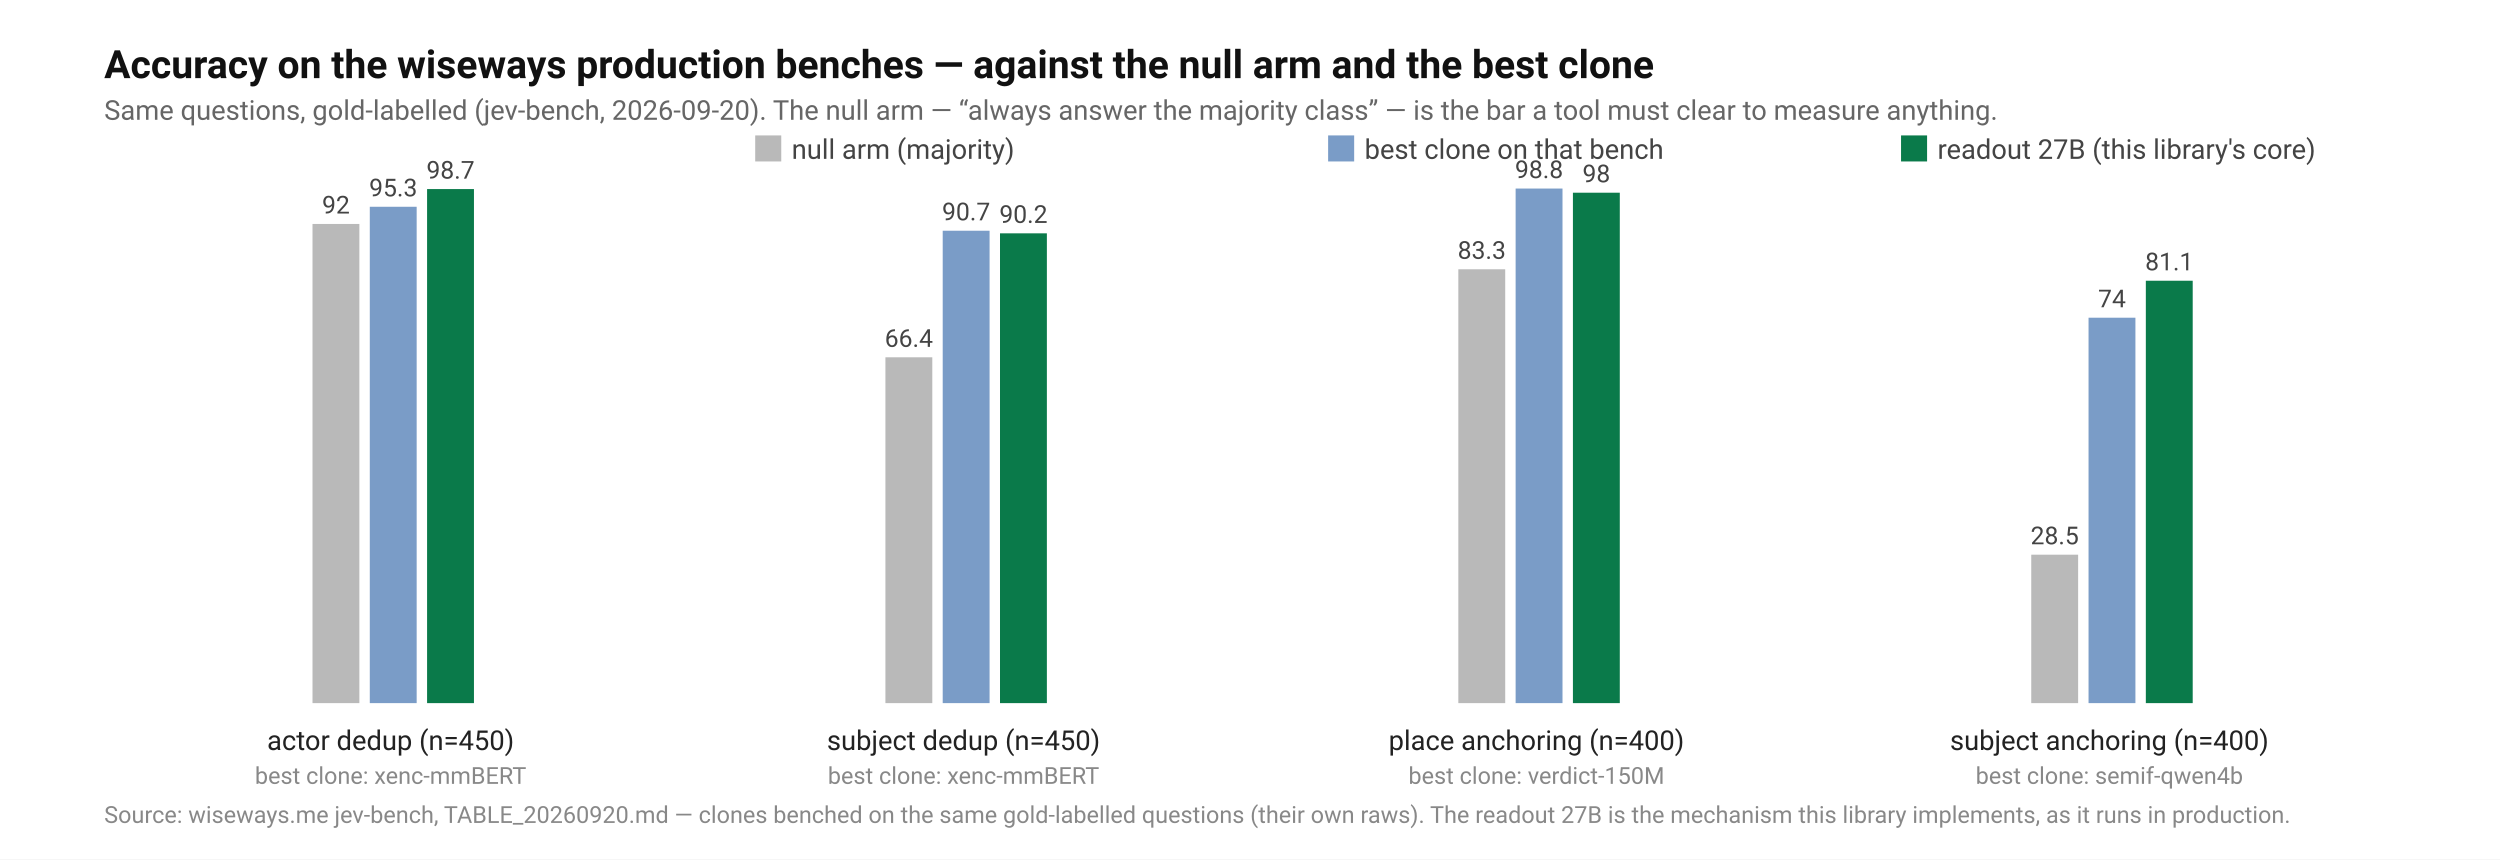
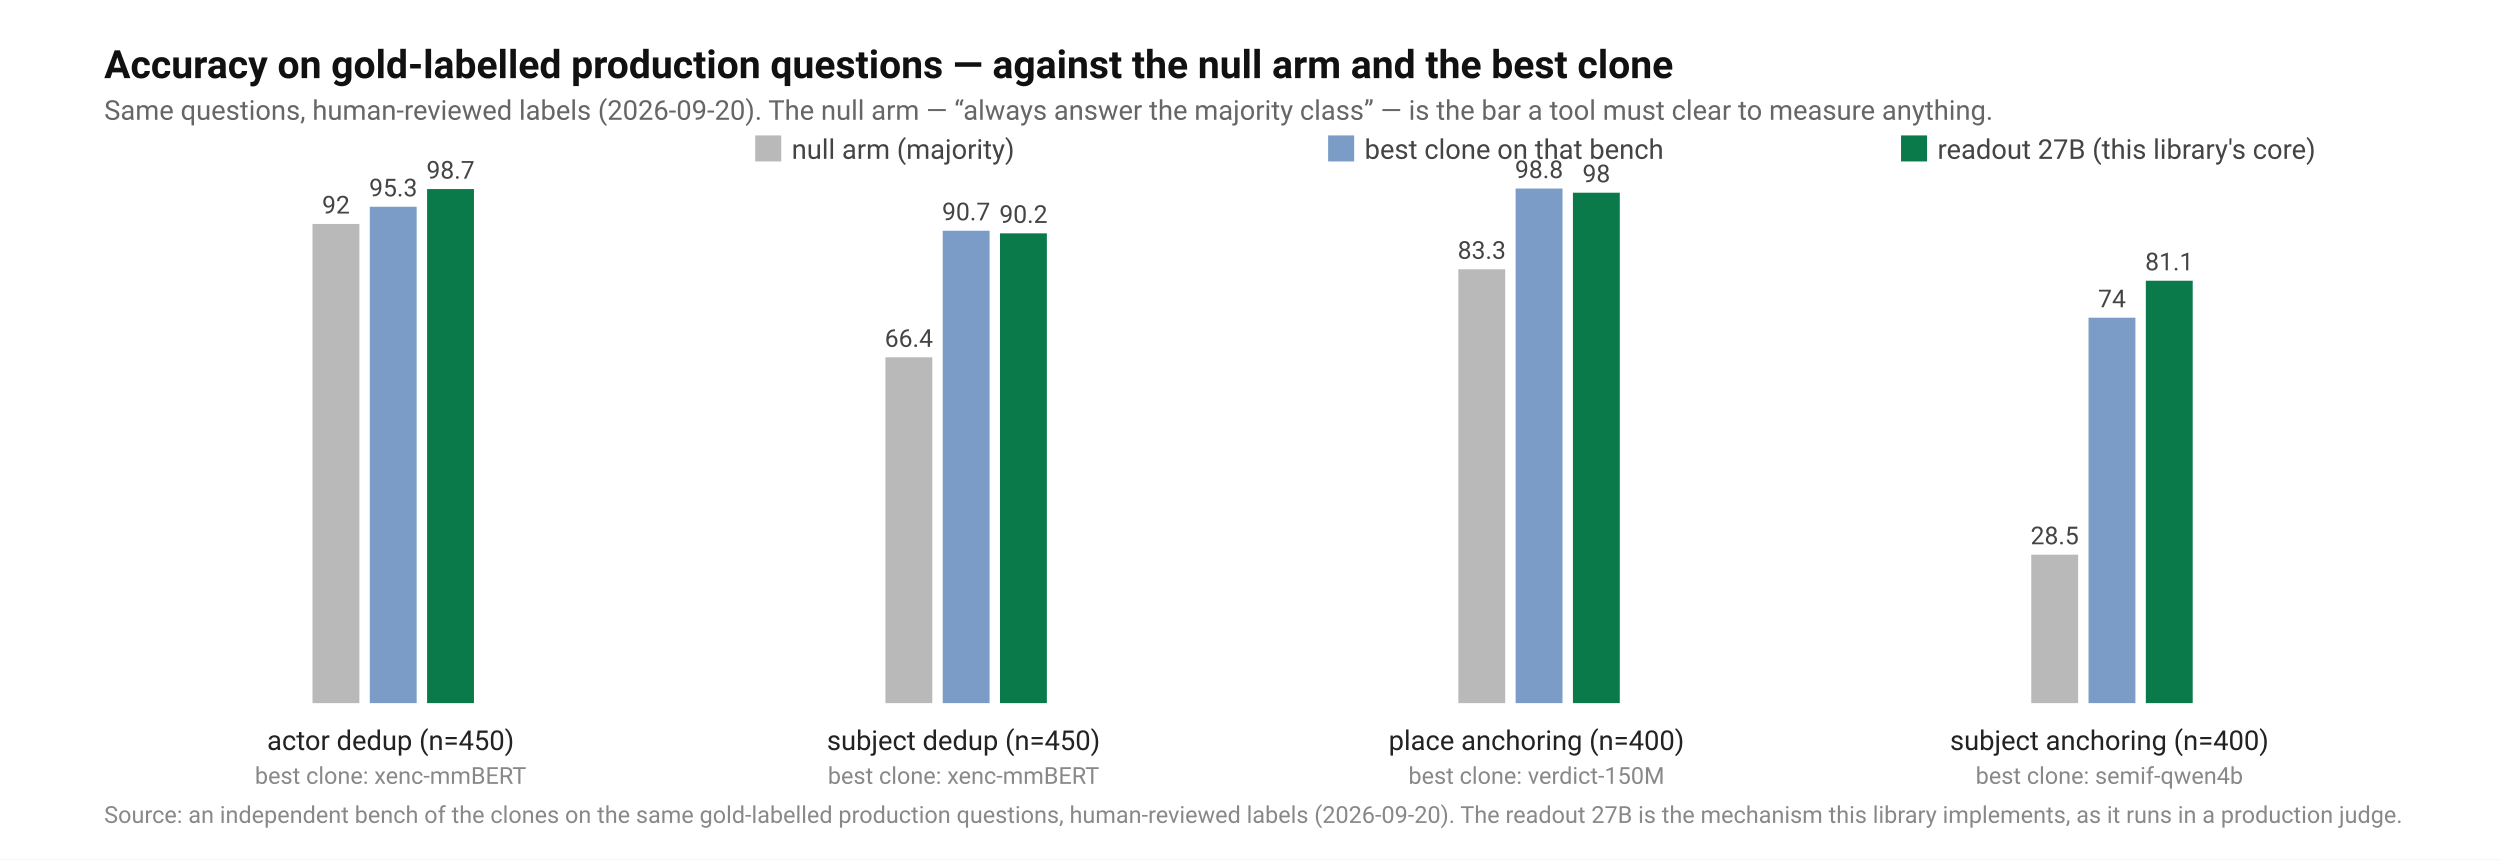
<svg xmlns="http://www.w3.org/2000/svg" width="960" height="330" viewBox="0 0 960 330" font-family="ui-sans-serif,system-ui,-apple-system,Segoe UI,Roboto,sans-serif">
  <rect width="960" height="330" fill="#fff" />
-   <text x="40" y="30" font-size="15" font-weight="700" fill="#111">Accuracy on the wiseways production benches — against the null arm and the best clone</text>
-   <text x="40" y="46" font-size="10.5" fill="#666">Same questions, gold-labelled (jev-bench, 2026-09-20). The null arm — “always answer the majority class” — is the bar a tool must clear to measure anything.</text>
+   <text x="40" y="30" font-size="15" font-weight="700" fill="#111">Accuracy on gold-labelled production questions — against the null arm and the best clone</text>
+   <text x="40" y="46" font-size="10.5" fill="#666">Same questions, human-reviewed labels (2026-09-20). The null arm — “always answer the majority class” — is the bar a tool must clear to measure anything.</text>
  <rect x="290" y="52" width="10" height="10" fill="#b9b9b9" />
  <text x="304" y="61" font-size="10.5" fill="#444">null arm (majority)</text>
  <rect x="510" y="52" width="10" height="10" fill="#7a9cc7" />
  <text x="524" y="61" font-size="10.5" fill="#444">best clone on that bench</text>
  <rect x="730" y="52" width="10" height="10" fill="#0a7a4a" />
  <text x="744" y="61" font-size="10.5" fill="#444">readout 27B (this library's core)</text>
  <rect x="120.0" y="86.0" width="18" height="184.0" fill="#b9b9b9" />
  <text x="129.0" y="82.0" font-size="9.5" text-anchor="middle" fill="#444">92</text>
  <rect x="142.0" y="79.4" width="18" height="190.6" fill="#7a9cc7" />
  <text x="151.0" y="75.4" font-size="9.5" text-anchor="middle" fill="#444">95.3</text>
  <rect x="164.0" y="72.6" width="18" height="197.4" fill="#0a7a4a" />
  <text x="173.0" y="68.6" font-size="9.5" text-anchor="middle" fill="#444">98.7</text>
  <text x="150" y="288" font-size="10.5" text-anchor="middle" fill="#222">actor dedup (n=450)</text>
  <text x="150" y="301" font-size="9" text-anchor="middle" fill="#888">best clone: xenc-mmBERT</text>
  <rect x="340.0" y="137.2" width="18" height="132.8" fill="#b9b9b9" />
  <text x="349.0" y="133.2" font-size="9.5" text-anchor="middle" fill="#444">66.4</text>
  <rect x="362.0" y="88.6" width="18" height="181.4" fill="#7a9cc7" />
  <text x="371.0" y="84.6" font-size="9.5" text-anchor="middle" fill="#444">90.7</text>
  <rect x="384.0" y="89.6" width="18" height="180.4" fill="#0a7a4a" />
  <text x="393.0" y="85.6" font-size="9.5" text-anchor="middle" fill="#444">90.2</text>
  <text x="370" y="288" font-size="10.5" text-anchor="middle" fill="#222">subject dedup (n=450)</text>
  <text x="370" y="301" font-size="9" text-anchor="middle" fill="#888">best clone: xenc-mmBERT</text>
  <rect x="560.0" y="103.4" width="18" height="166.6" fill="#b9b9b9" />
  <text x="569.0" y="99.4" font-size="9.5" text-anchor="middle" fill="#444">83.3</text>
  <rect x="582.0" y="72.4" width="18" height="197.6" fill="#7a9cc7" />
  <text x="591.0" y="68.4" font-size="9.5" text-anchor="middle" fill="#444">98.8</text>
  <rect x="604.0" y="74.0" width="18" height="196.0" fill="#0a7a4a" />
  <text x="613.0" y="70.0" font-size="9.5" text-anchor="middle" fill="#444">98</text>
  <text x="590" y="288" font-size="10.5" text-anchor="middle" fill="#222">place anchoring (n=400)</text>
  <text x="590" y="301" font-size="9" text-anchor="middle" fill="#888">best clone: verdict-150M</text>
  <rect x="780.0" y="213.0" width="18" height="57.0" fill="#b9b9b9" />
  <text x="789.0" y="209.0" font-size="9.5" text-anchor="middle" fill="#444">28.5</text>
  <rect x="802.0" y="122.0" width="18" height="148.0" fill="#7a9cc7" />
  <text x="811.0" y="118.0" font-size="9.5" text-anchor="middle" fill="#444">74</text>
  <rect x="824.0" y="107.8" width="18" height="162.2" fill="#0a7a4a" />
  <text x="833.0" y="103.8" font-size="9.5" text-anchor="middle" fill="#444">81.1</text>
  <text x="810" y="288" font-size="10.5" text-anchor="middle" fill="#222">subject anchoring (n=400)</text>
  <text x="810" y="301" font-size="9" text-anchor="middle" fill="#888">best clone: semif-qwen4b</text>
-   <text x="40" y="316" font-size="9" fill="#888">Source: wiseways.me jev-bench, TABLE_20260920.md — clones benched on the same gold-labelled questions (their own raws). The readout 27B is the mechanism this library implements, as it runs in production.</text>
+   <text x="40" y="316" font-size="9" fill="#888">Source: an independent bench of the clones on the same gold-labelled production questions, human-reviewed labels (2026-09-20). The readout 27B is the mechanism this library implements, as it runs in a production judge.</text>
</svg>
